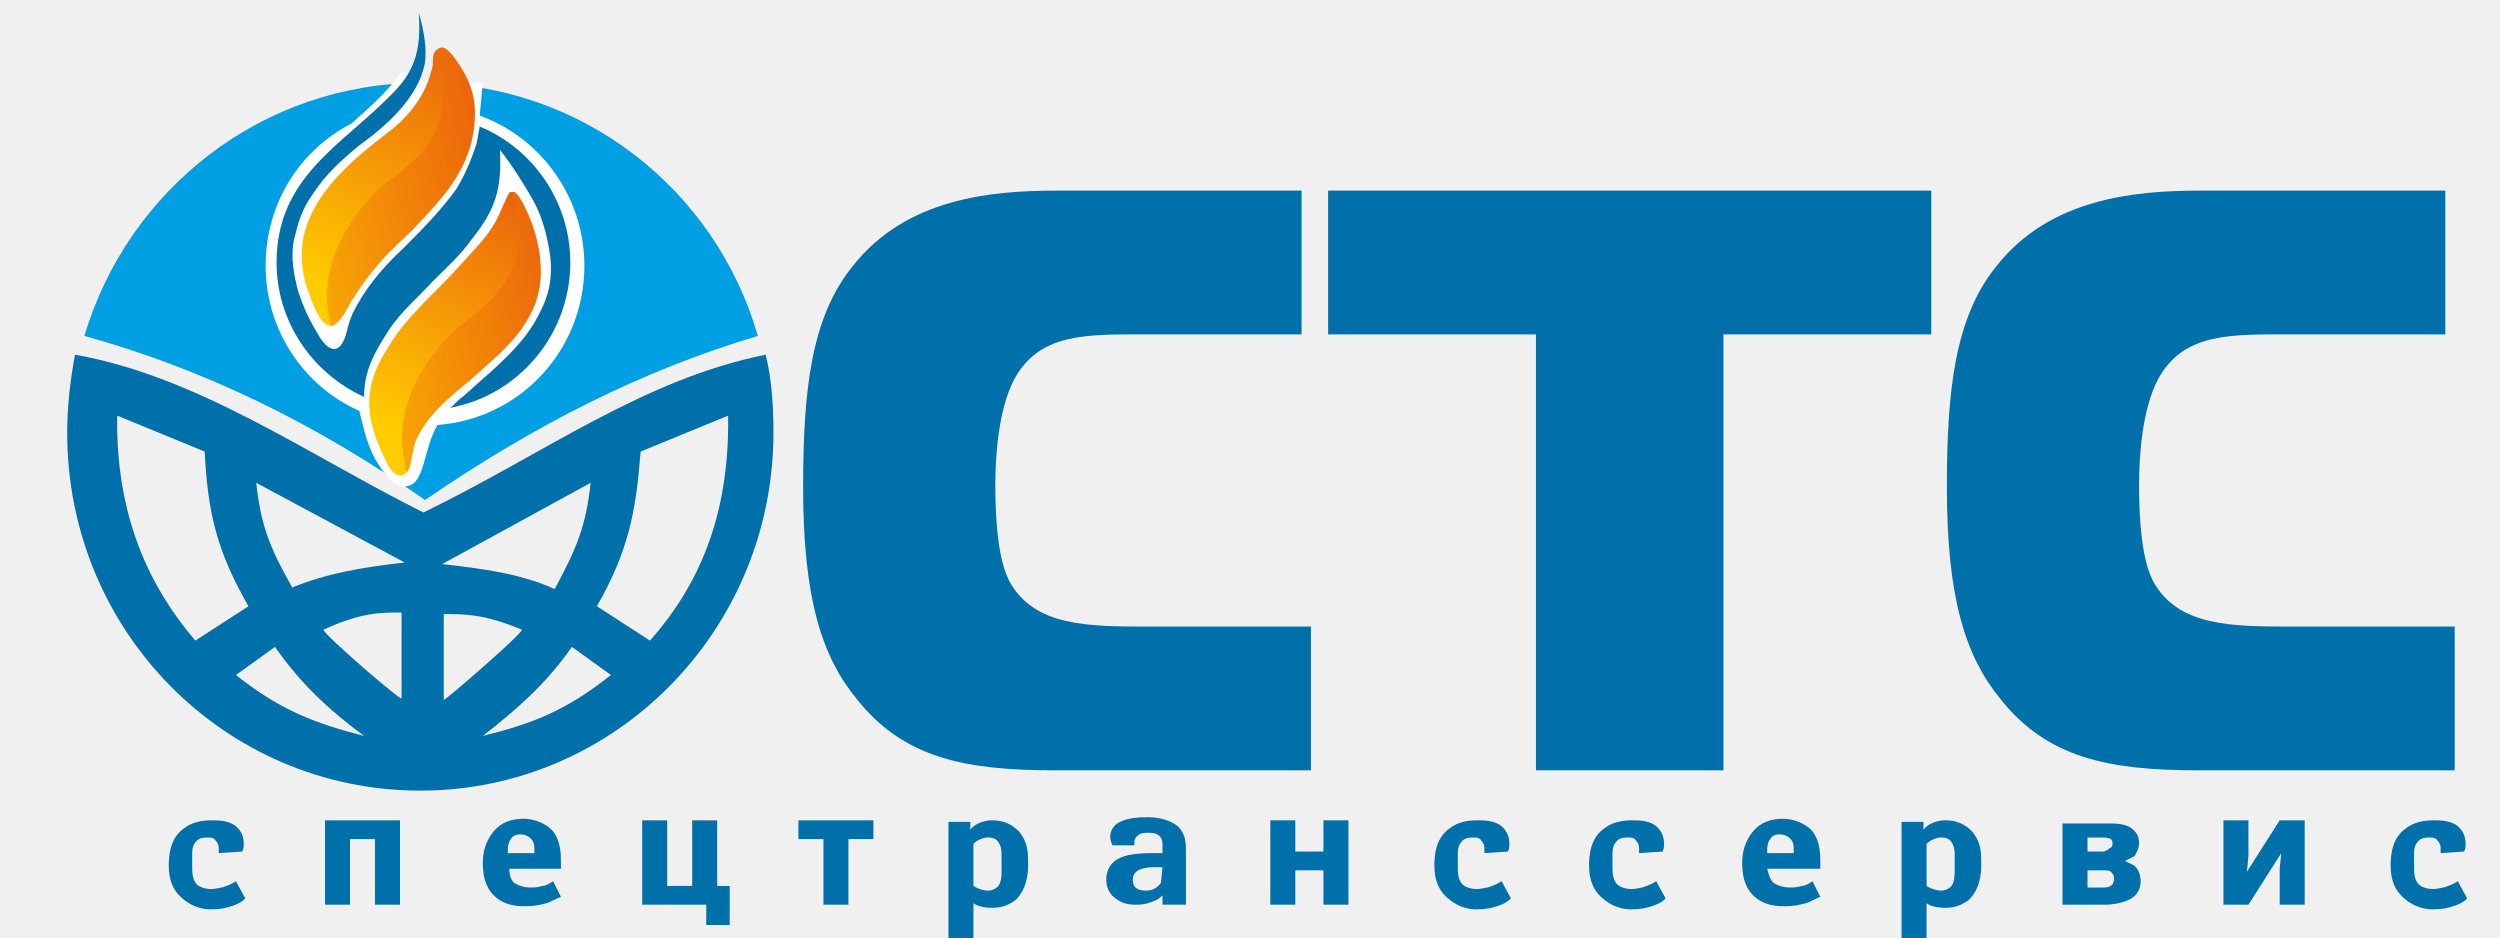
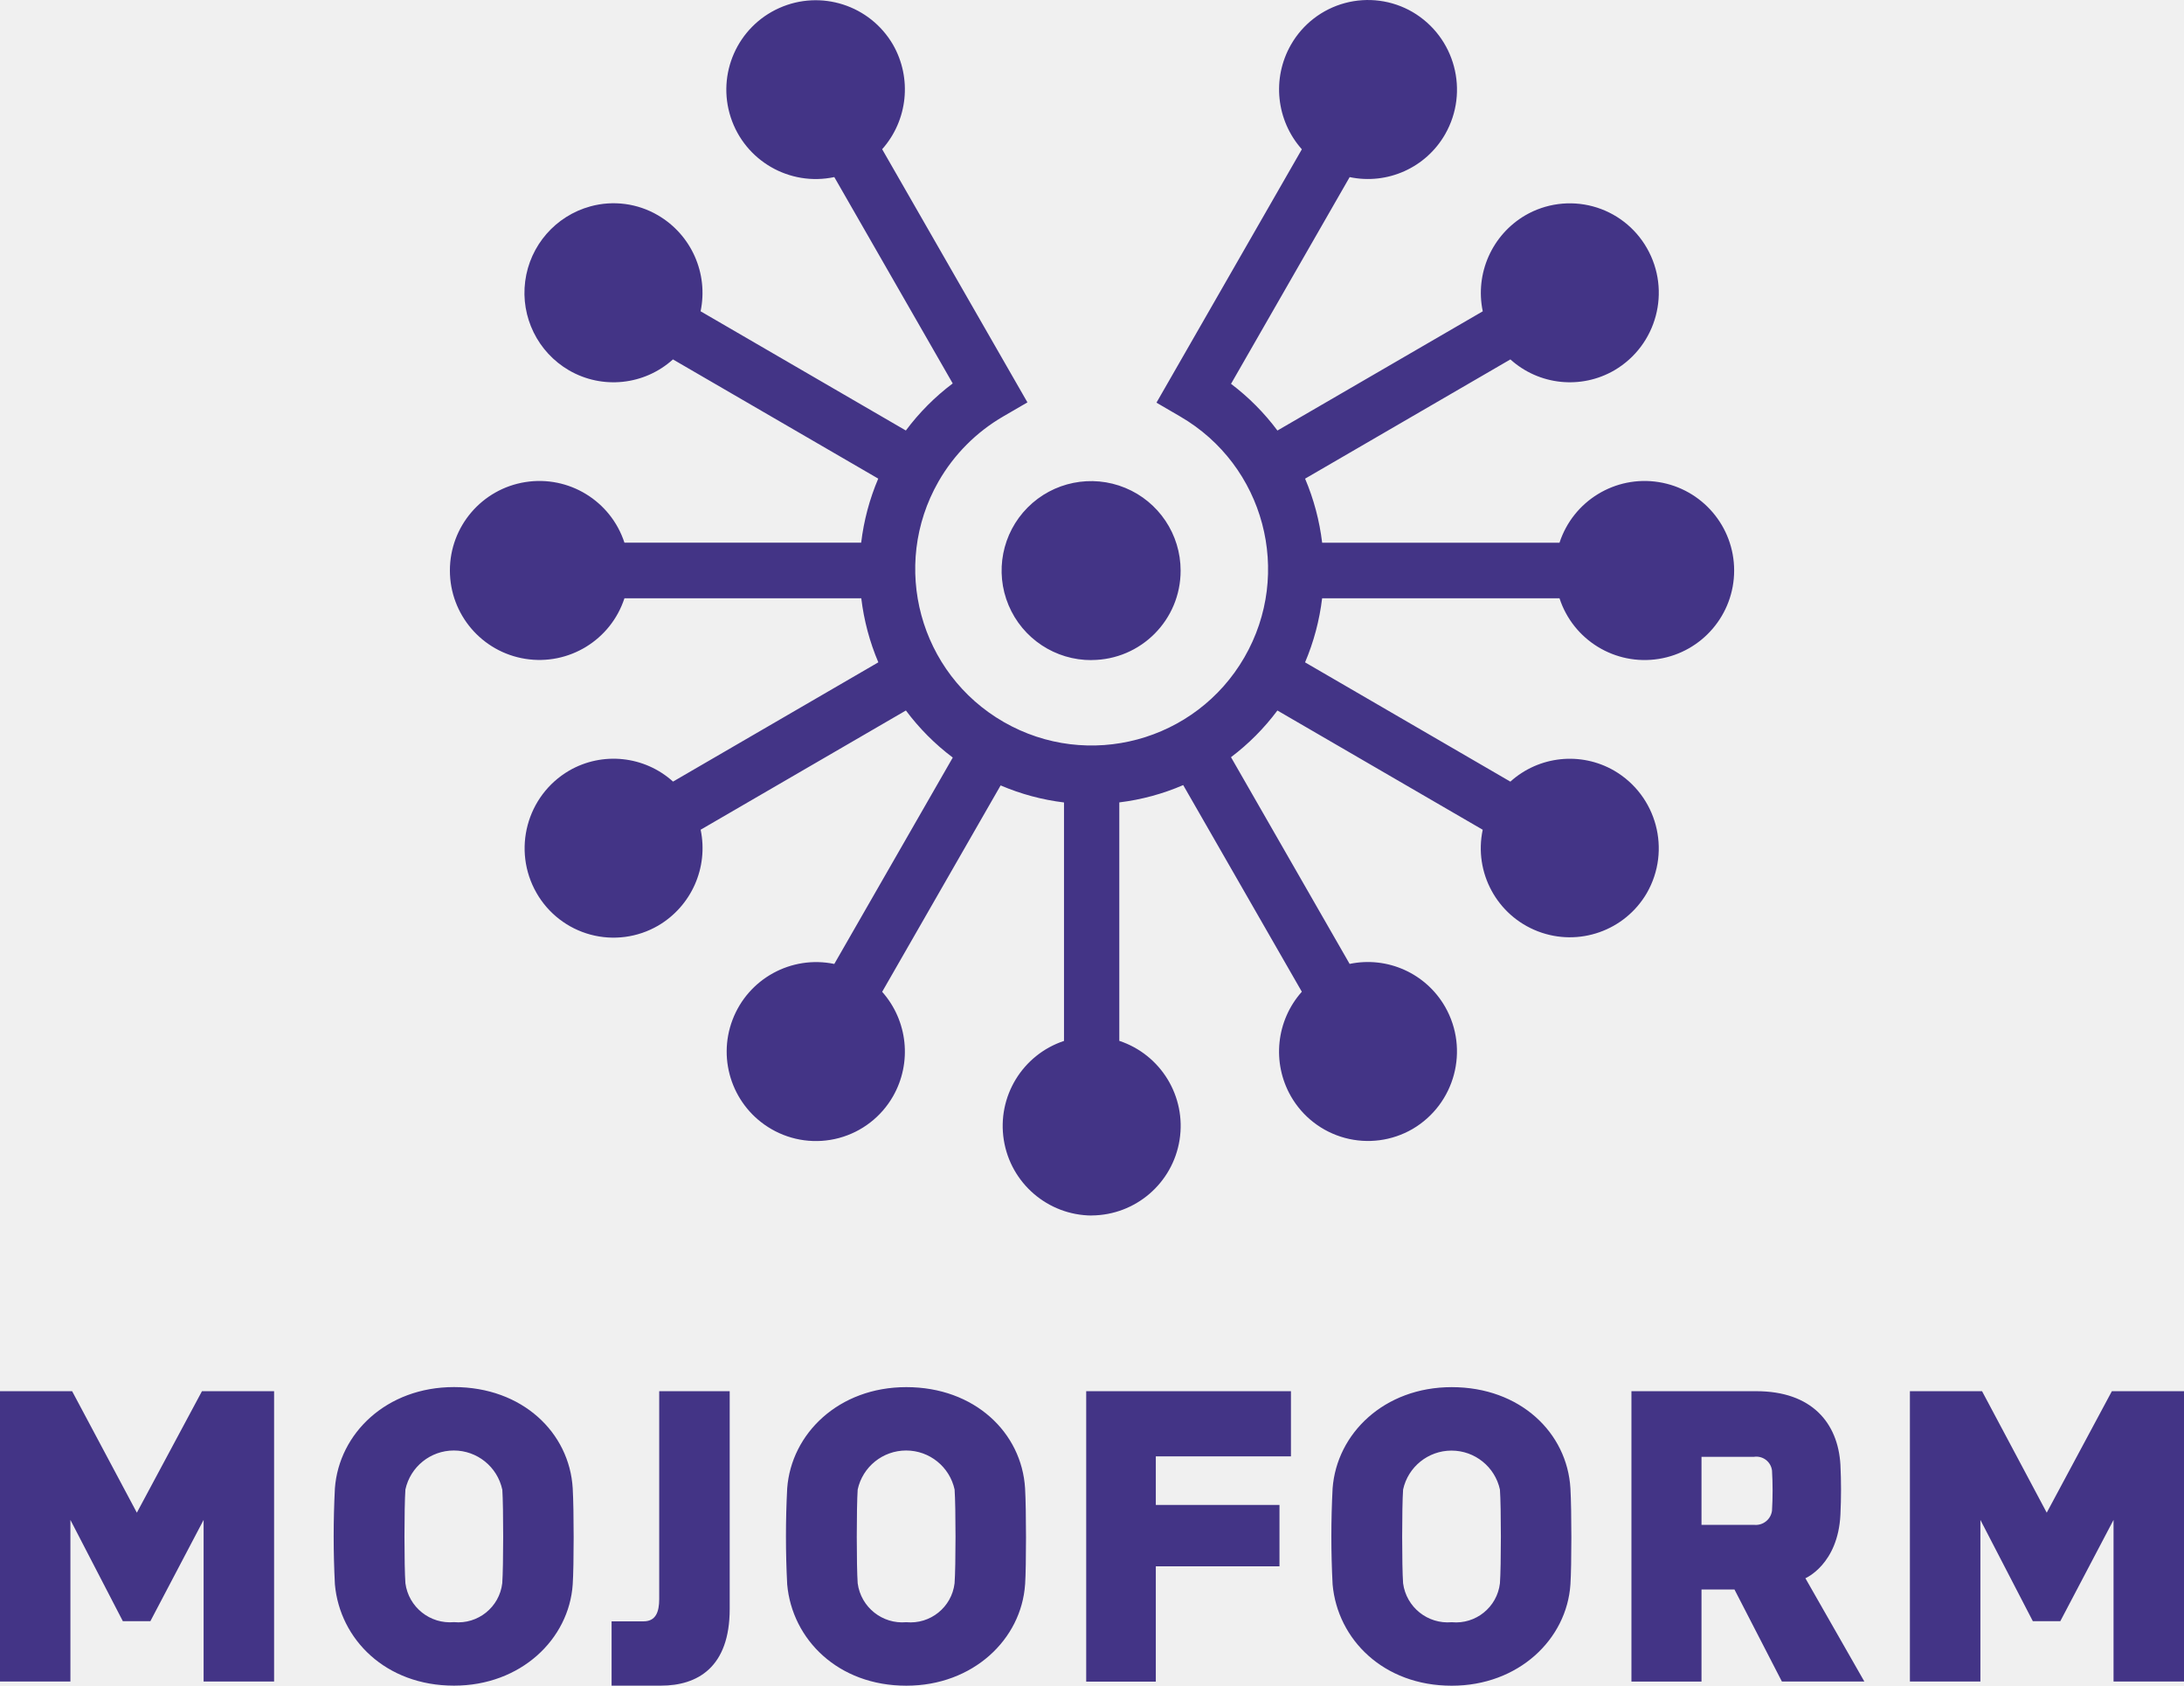
- <svg xmlns="http://www.w3.org/2000/svg" xmlns:xlink="http://www.w3.org/1999/xlink" version="1.1" id="Слой_1" x="0px" y="0px" viewBox="0 0 160 60" style="enable-background:new 0 0 160 60;" xml:space="preserve">
-   <style type="text/css">
- 	.st0{fill:#009FE3;}
- 	.st1{fill:#0070AA;}
- 	.st2{fill:#FFFFFF;}
- 	.st3{fill:url(#SVGID_1_);}
- 	.st4{clip-path:url(#SVGID_3_);}
- 	.st5{fill:url(#SVGID_4_);}
- 	.st6{fill:url(#SVGID_5_);}
- 	.st7{clip-path:url(#SVGID_7_);}
- 	.st8{fill:url(#SVGID_8_);}
- </style>
-   <path class="st0" d="M27,5.3c10.2,0,18.8,6.8,21.5,16.2c-7.4,2.2-14.3,5.7-21.3,10.5c-7-4.9-14.2-8.4-21.8-10.5  C8.2,12.1,16.8,5.3,27,5.3z" />
-   <path class="st1" d="M83.9,49.3v-9.2H73.6c-4,0-7.4,0-9-2.9c-0.3-0.6-0.9-2-0.9-6.2c0-1.8,0.2-4.8,1.2-6.7c1.6-3,4.6-2.9,8.5-2.9  h9.9v-9.2H67.6c-4.2,0-9.6,0.5-13,4.8c-2.7,3.3-3.2,8-3.2,14.2c0,7.1,1.2,10.8,3.4,13.5c3,3.8,6.9,4.6,12.7,4.6L83.9,49.3L83.9,49.3  z M110.3,49.3V21.4h13.3v-9.2H85v9.2h13.3v27.9H110.3L110.3,49.3z M157.1,49.3v-9.2h-10.3c-4,0-7.4,0-9-2.9c-0.3-0.6-0.9-2-0.9-6.2  c0-1.8,0.2-4.8,1.2-6.7c1.6-3,4.6-2.9,8.5-2.9h9.9v-9.2h-15.7c-4.2,0-9.6,0.5-13,4.8c-2.7,3.3-3.2,8-3.2,14.2  c0,7.1,1.2,10.8,3.4,13.5c3,3.8,6.9,4.6,12.7,4.6C140.7,49.3,157.1,49.3,157.1,49.3z" />
-   <path class="st1" d="M15.1,56.4c-0.3,0.2-0.6,0.3-0.9,0.4c-0.1,0-0.4,0.1-0.7,0.1s-0.7-0.1-0.9-0.3c-0.3-0.3-0.3-0.8-0.3-1.1v-0.8  c0-0.3,0-0.6,0.3-0.9c0.2-0.2,0.5-0.2,0.7-0.2s0.4,0,0.5,0.2C14,54,14,54.2,14,54.3s0,0.2,0,0.3l1.5-0.1c0.1-0.2,0.1-0.3,0.1-0.5  c0-0.5-0.2-0.9-0.6-1.2c-0.5-0.3-1-0.3-1.5-0.3s-1.2,0.1-1.7,0.5c-0.9,0.6-1,1.7-1,2.4c0,0.8,0.2,1.6,1,2.2c0.5,0.4,1.1,0.6,1.7,0.6  c0.6,0,1-0.1,1.3-0.2c0.3-0.1,0.6-0.2,0.9-0.5L15.1,56.4L15.1,56.4z M25.6,52.5h-4.8v5.4h1.6v-4.2H24v4.2h1.6V52.5L25.6,52.5z   M32.5,55.6h3.4V55c0-1-0.3-1.6-0.6-1.9c-0.4-0.4-1.1-0.7-1.8-0.7s-1.4,0.2-1.9,0.8c-0.5,0.6-0.7,1.3-0.7,2s0.1,1.5,0.7,2.1  c0.7,0.7,1.6,0.7,2.1,0.7s0.9-0.1,1.3-0.2c0.3-0.1,0.6-0.3,0.9-0.4l-0.5-1c-0.3,0.2-0.5,0.3-0.7,0.3c-0.3,0.1-0.5,0.1-0.8,0.1  s-0.7-0.1-1-0.3c-0.2-0.2-0.3-0.5-0.3-0.8v-0.1H32.5z M32.5,54.6v-0.2c0-0.4,0.1-0.6,0.2-0.7c0.1-0.2,0.3-0.3,0.6-0.3  c0.4,0,0.6,0.2,0.7,0.3c0.2,0.2,0.2,0.5,0.2,0.7v0.2H32.5L32.5,54.6z M44.3,52.5v4.2h-1.6v-4.2h-1.6v5.4h4.1v1.3h1.5v-2.5h-0.8v-4.2  H44.3L44.3,52.5z M51.1,52.5v1.2h1.6v4.2h1.6v-4.2h1.6v-1.2H51.1L51.1,52.5z M62.3,60.3v-2.5c0.1,0.1,0.5,0.3,1.2,0.3  c0.8,0,1.2-0.3,1.5-0.5c0.7-0.7,0.8-1.6,0.8-2.3s0-1.4-0.6-2.1c-0.4-0.4-0.9-0.7-1.7-0.7c-0.5,0-1.1,0.2-1.4,0.6v-0.5h-1.4v7.7H62.3  L62.3,60.3z M62.3,54c0.2-0.2,0.6-0.4,0.9-0.4c0.2,0,0.5,0,0.7,0.3c0.2,0.3,0.2,0.6,0.2,0.9v0.9c0,0.3,0,0.7-0.2,1  c-0.1,0.1-0.3,0.3-0.7,0.3c-0.2,0-0.6-0.1-0.9-0.3L62.3,54L62.3,54z M74.4,57.9h1.5v-3.4c0-0.5,0-1.1-0.5-1.6  c-0.6-0.5-1.4-0.6-2-0.6c-1.3,0-1.7,0.3-1.9,0.4c-0.4,0.3-0.6,0.8-0.3,1.4h1.4c0,0,0-0.1,0-0.2c0-0.3,0.2-0.4,0.3-0.5  c0.2-0.1,0.4-0.1,0.6-0.1s0.5,0,0.7,0.2s0.2,0.4,0.2,0.6v0.5h-0.6c-0.4,0-1.5,0-2.1,0.3c-0.7,0.3-0.9,0.9-0.9,1.4  c0,0.6,0.3,1,0.6,1.2c0.5,0.4,1,0.4,1.4,0.4s0.8-0.1,1.2-0.3c0.2-0.1,0.3-0.2,0.4-0.3l0,0L74.4,57.9L74.4,57.9z M74.3,56.5  c-0.3,0.4-0.6,0.5-1,0.5c-0.6,0-0.8-0.3-0.8-0.7c0-0.7,0.8-0.8,1.4-0.8h0.5L74.3,56.5L74.3,56.5z M86.3,52.5h-1.6v2h-1.8v-2h-1.6  v5.4h1.6v-2.2h1.8v2.2h1.6V52.5L86.3,52.5z M96.1,56.4c-0.3,0.2-0.6,0.3-0.9,0.4c-0.1,0-0.4,0.1-0.7,0.1c-0.3,0-0.7-0.1-0.9-0.3  c-0.3-0.3-0.3-0.8-0.3-1.1v-0.8c0-0.3,0-0.6,0.3-0.9c0.2-0.2,0.5-0.2,0.7-0.2s0.4,0,0.5,0.2C95,54,95,54.2,95,54.3s0,0.2,0,0.3  l1.5-0.1c0.1-0.2,0.1-0.3,0.1-0.5c0-0.5-0.2-0.9-0.6-1.2c-0.5-0.3-1-0.3-1.5-0.3s-1.2,0.1-1.7,0.5c-0.9,0.6-1,1.7-1,2.4  c0,0.8,0.2,1.6,1,2.2c0.5,0.4,1.1,0.6,1.7,0.6s1-0.1,1.3-0.2c0.3-0.1,0.6-0.2,0.9-0.5L96.1,56.4L96.1,56.4z M106,56.4  c-0.3,0.2-0.6,0.3-0.9,0.4c-0.1,0-0.4,0.1-0.7,0.1c-0.3,0-0.7-0.1-0.9-0.3c-0.3-0.3-0.3-0.8-0.3-1.1v-0.8c0-0.3,0-0.6,0.3-0.9  c0.2-0.2,0.5-0.2,0.7-0.2s0.4,0,0.5,0.2c0.2,0.2,0.2,0.4,0.2,0.5s0,0.2,0,0.3l1.5-0.1c0.1-0.2,0.1-0.3,0.1-0.5  c0-0.5-0.2-0.9-0.6-1.2c-0.5-0.3-1-0.3-1.5-0.3s-1.2,0.1-1.7,0.5c-0.9,0.6-1,1.7-1,2.4c0,0.8,0.2,1.6,1,2.2c0.5,0.4,1.1,0.6,1.7,0.6  s1-0.1,1.3-0.2c0.3-0.1,0.6-0.2,0.9-0.5L106,56.4L106,56.4z M113.1,55.6h3.4V55c0-1-0.3-1.6-0.6-1.9c-0.4-0.4-1.1-0.7-1.8-0.7  c-0.7,0-1.4,0.2-1.9,0.8s-0.7,1.3-0.7,2s0.1,1.5,0.7,2.1c0.7,0.7,1.6,0.7,2.1,0.7s0.9-0.1,1.3-0.2c0.3-0.1,0.6-0.3,0.9-0.4l-0.5-1  c-0.3,0.2-0.5,0.3-0.7,0.3c-0.3,0.1-0.5,0.1-0.8,0.1s-0.7-0.1-1-0.3C113.3,56.3,113.2,56,113.1,55.6L113.1,55.6L113.1,55.6z   M113.1,54.6v-0.2c0-0.4,0.1-0.6,0.2-0.7c0.1-0.2,0.3-0.3,0.6-0.3c0.4,0,0.6,0.2,0.7,0.3c0.2,0.2,0.2,0.5,0.2,0.7v0.2H113.1  L113.1,54.6z M123.3,60.3v-2.5c0.1,0.1,0.5,0.3,1.2,0.3c0.8,0,1.2-0.3,1.5-0.5c0.7-0.7,0.8-1.6,0.8-2.3s0-1.4-0.6-2.1  c-0.4-0.4-0.9-0.7-1.7-0.7c-0.5,0-1.1,0.2-1.4,0.6v-0.5h-1.4v7.7H123.3L123.3,60.3z M123.3,54c0.2-0.2,0.6-0.4,0.9-0.4  c0.2,0,0.5,0,0.7,0.3s0.2,0.6,0.2,0.9v0.9c0,0.3,0,0.7-0.2,1c-0.1,0.1-0.3,0.3-0.7,0.3c-0.2,0-0.6-0.1-0.9-0.3V54L123.3,54z   M132,57.9h2.7c0.5,0,1.2-0.1,1.7-0.4c0.5-0.3,0.6-0.8,0.6-1.1c0-0.5-0.2-0.8-0.4-1c-0.2-0.1-0.4-0.2-0.6-0.3l0,0  c0.2-0.1,0.4-0.2,0.6-0.3c0.2-0.3,0.3-0.6,0.3-0.8c0-0.4-0.1-0.7-0.5-1s-1.1-0.3-1.5-0.3H132V57.9L132,57.9z M133.6,53.6h1  c0.1,0,0.3,0,0.5,0.1c0.1,0.1,0.1,0.2,0.1,0.3s0,0.2-0.2,0.3c-0.1,0.1-0.3,0.2-0.4,0.2h-1L133.6,53.6L133.6,53.6z M133.6,55.7h1  c0.2,0,0.4,0,0.5,0.1s0.2,0.2,0.2,0.4c0,0.1,0,0.2-0.1,0.4c-0.2,0.2-0.4,0.2-0.6,0.2h-1L133.6,55.7L133.6,55.7z M147.5,52.5h-1.6  l-2.1,3.3l0,0l0.1-1v-2.3h-1.6v5.4h1.6l2.1-3.3l0,0l-0.1,1v2.3h1.6V52.5L147.5,52.5z M157.3,56.4c-0.3,0.2-0.6,0.3-0.9,0.4  c-0.1,0-0.4,0.1-0.7,0.1s-0.7-0.1-0.9-0.3c-0.3-0.3-0.3-0.8-0.3-1.1v-0.8c0-0.3,0-0.6,0.3-0.9c0.2-0.2,0.5-0.2,0.7-0.2  s0.4,0,0.5,0.2c0.2,0.2,0.2,0.4,0.2,0.5s0,0.2,0,0.3l1.5-0.1c0.1-0.2,0.1-0.3,0.1-0.5c0-0.5-0.2-0.9-0.6-1.2c-0.5-0.3-1-0.3-1.5-0.3  s-1.2,0.1-1.7,0.5c-0.9,0.6-1,1.7-1,2.4c0,0.8,0.2,1.6,1,2.2c0.5,0.4,1.1,0.6,1.7,0.6c0.6,0,1-0.1,1.3-0.2c0.3-0.1,0.6-0.2,0.9-0.5  L157.3,56.4z" />
-   <path class="st1" d="M49,22.7c0.4,1.6,0.5,3.3,0.5,5c0,12.6-10.1,22.9-22.6,22.9S4.3,40.4,4.3,27.7c0-1.7,0.2-3.4,0.5-5  c7.9,1.4,14.9,6.4,22.3,10.1C34.9,29,41.1,24.3,49,22.7L49,22.7z M15.1,43.2c2.9,2.3,5.1,3.1,8.2,3.9c-2.3-1.7-4.1-3.4-5.7-5.7  L15.1,43.2L15.1,43.2z M39.1,43.2l-2.5-1.8c-1.6,2.3-3.4,3.9-5.7,5.7C34.1,46.3,36.2,45.5,39.1,43.2L39.1,43.2z M33.4,40.3  c-2.4-1-3.6-1-5-1v5.5C28.4,44.9,33.4,40.6,33.4,40.3L33.4,40.3z M20.7,40.3c0,0.3,5,4.6,5,4.4v-5.5C24.3,39.2,23.1,39.2,20.7,40.3  L20.7,40.3z M16.4,30.9c0.3,2.8,0.9,4.2,2.3,6.7c2.2-0.9,4.5-1.3,7.2-1.6L16.4,30.9L16.4,30.9z M37.8,30.9l-9.5,5.2  c2.6,0.3,5,0.6,7.2,1.6C36.9,35.1,37.5,33.7,37.8,30.9L37.8,30.9z M46.6,26.6L41,28.9c-0.3,3.9-0.8,6.4-2.8,9.9l3.4,2.2  C44.6,37.6,46.7,33.2,46.6,26.6L46.6,26.6z M7.5,26.6c-0.1,6.5,2.1,11,5,14.4l3.4-2.2c-2-3.5-2.6-5.9-2.8-9.9L7.5,26.6z" />
-   <path class="st2" d="M30.7,7.4c3.9,1.4,6.7,5.2,6.7,9.6c0,5.4-4.1,9.8-9.4,10.2c-0.9,1.5-0.8,3.7-1.9,3.9c-0.3,0.1-0.7,0.1-1.2-0.5  c-1.2-1.3-1.5-2.6-1.9-4.3c-3.6-1.6-6-5.2-6-9.3c0-4,2.2-7.4,5.5-9.1c1.1-1,2.2-1.9,3.1-3.2c0.9-0.1,0.8,0.5,1.8,0.5  c1.2,0,2.3,0.1,3.5,0.1L30.7,7.4z" />
-   <g>
-     <path class="st1" d="M26.8,0.8C27,3.4,26.4,4.7,25.1,6c-3.2,3.3-7.4,5.3-7.4,10.8c0,3.8,2.3,7.1,5.6,8.6c0-1.7,0.7-2.9,1.6-4.3   c0.8-1.2,1.9-2.1,2.8-3.1c0.9-0.9,1.8-1.7,2.5-2.7c1.6-2,1.9-3.3,1.8-5.7c0.8,1,1.4,2,2,3c0.7,1.2,1,2.4,1.2,3.7   c0.2,1.5-0.1,2.7-0.7,3.8c-0.8,1.6-2,2.7-3.2,3.8c-0.6,0.5-1.1,1-1.7,1.5c-0.3,0.2-0.5,0.5-0.8,0.7c4.4-0.8,7.7-4.7,7.7-9.3   c0-3.9-2.4-7.3-5.8-8.7l-0.2,1.1c-0.4,1.2-0.8,2.1-1.3,2.9c-1,1.4-2.2,2.6-3.4,3.8c-1.5,1.4-2.5,2.7-3.2,4.1   c-0.2,0.4-0.3,0.8-0.4,1.2c-0.4,1.6-1.2,1.4-1.9,0.1c-0.5-0.8-0.9-1.7-1.2-2.6c-0.3-1.1-0.5-2.2-0.3-3.3c0.3-1.2,0.5-2,1.3-3.1   c0.8-1.2,1.8-2.1,2.9-3C24.8,8,26.8,6.2,27.2,4C27.3,3.2,27.2,2.2,26.8,0.8z" />
-     <linearGradient id="SVGID_1_" gradientUnits="userSpaceOnUse" x1="29.33" y1="60.09" x2="21.822" y2="43.228" gradientTransform="matrix(1 0 0 -1 0 62)">
-       <stop offset="0" style="stop-color:#EA5B0C" />
-       <stop offset="1" style="stop-color:#FFCC00" />
-     </linearGradient>
-     <path class="st3" d="M27.7,4.2c-0.1,0.4-0.2,0.7-0.3,1c-0.5,1.3-1.4,2.4-2.6,3.3c-1.7,1.3-3,2.4-4.1,3.9c-1.2,1.7-1.6,3.3-1.3,5   c0.1,0.8,0.4,1.4,0.6,2c0.8,1.9,1.4,1.9,2.3,0.2c0.1-0.2,0.2-0.4,0.3-0.5c0.5-0.8,1-1.5,1.7-2.3c0.6-0.7,1.4-1.4,2.2-2.2   c1.6-1.7,3.4-3.5,3.8-6.2c0.3-2.1-0.2-3.3-1.3-4.8C28.5,3,28.3,3,28.1,3.1C27.7,3.3,27.7,3.6,27.7,4.2z" />
-     <g>
-       <g>
-         <defs>
-           <path id="SVGID_2_" d="M27.7,4.2c-0.1,0.4-0.2,0.7-0.3,1c-0.5,1.3-1.4,2.4-2.6,3.3c-1.7,1.3-3,2.4-4.1,3.9      c-1.2,1.7-1.6,3.3-1.3,5c0.1,0.8,0.4,1.4,0.6,2c0.8,1.9,1.4,1.9,2.3,0.2c0.1-0.2,0.2-0.4,0.3-0.5c0.5-0.8,1-1.5,1.7-2.3      c0.6-0.7,1.4-1.4,2.2-2.2c1.6-1.7,3.4-3.5,3.8-6.2c0.3-2.1-0.2-3.3-1.3-4.8C28.5,3,28.3,3,28.1,3.1C27.7,3.3,27.7,3.6,27.7,4.2z      " />
-         </defs>
-         <clipPath id="SVGID_3_">
-           <use xlink:href="#SVGID_2_" style="overflow:visible;" />
-         </clipPath>
-         <g class="st4">
-           <linearGradient id="SVGID_4_" gradientUnits="userSpaceOnUse" x1="33.572" y1="50.625" x2="12.546" y2="45.383" gradientTransform="matrix(1 0 0 -1 0 62)">
-             <stop offset="0" style="stop-color:#EA5B0C" />
-             <stop offset="1" style="stop-color:#FFCC00" />
-           </linearGradient>
-           <path class="st5" d="M27.6,2.1c0.9,4,1.7,6.3-2.5,9.3c-2.7,2-4.6,5.6-4.1,8.5c0.3,2,0.7,3.4,1.9,4.9c-0.1-1.4,0.6-2.3,1.2-3.6      c0.7-1.5,1.8-2.4,3.4-3.9c1.3-1.1,2.5-2.3,3.4-3.6c0.7-1.1,1.2-2.3,1.2-3.9C32.1,7.8,30.4,2.5,27.6,2.1z" />
-         </g>
-       </g>
-     </g>
-     <linearGradient id="SVGID_5_" gradientUnits="userSpaceOnUse" x1="33.718" y1="50.684" x2="26.288" y2="33.996" gradientTransform="matrix(1 0 0 -1 0 62)">
-       <stop offset="0" style="stop-color:#EA5B0C" />
-       <stop offset="1" style="stop-color:#FFCC00" />
-     </linearGradient>
-     <path class="st6" d="M32,13.6c-0.3,0.7-0.7,1.3-1.3,2c-0.9,1-1.8,2-2.7,2.9c-1.3,1.3-2.4,2.4-3.2,3.8c-1.1,1.7-1.3,3-1.1,4.4   c0.1,0.6,0.3,1.2,0.5,1.7s0.4,0.9,0.6,1.3c0.6,1.2,1.4,0.8,1.5-0.2c0.1-0.5,0.2-1.1,0.4-1.5c0.7-1.4,1.7-2.3,3.3-3.6   c1.2-1.1,2.5-2.1,3.4-3.4c0.7-1,1.2-2.1,1.2-3.6c0-1.3-0.3-2.6-0.9-3.9c-0.7-1.5-0.9-1.2-1-1.2C32.6,12.2,32.5,12.5,32,13.6z" />
-     <g>
-       <g>
-         <defs>
-           <path id="SVGID_6_" d="M32,13.6c-0.3,0.7-0.7,1.3-1.3,2c-0.9,1-1.8,2-2.7,2.9c-1.3,1.3-2.4,2.4-3.2,3.8c-1.1,1.7-1.3,3-1.1,4.4      c0.1,0.6,0.3,1.2,0.5,1.7s0.4,0.9,0.6,1.3c0.6,1.2,1.4,0.8,1.5-0.2c0.1-0.5,0.2-1.1,0.4-1.5c0.7-1.4,1.7-2.3,3.3-3.6      c1.2-1.1,2.5-2.1,3.4-3.4c0.7-1,1.2-2.1,1.2-3.6c0-1.3-0.3-2.6-0.9-3.9c-0.7-1.5-0.9-1.2-1-1.2C32.6,12.2,32.5,12.5,32,13.6z" />
-         </defs>
-         <clipPath id="SVGID_7_">
-           <use xlink:href="#SVGID_6_" style="overflow:visible;" />
-         </clipPath>
-         <g class="st7">
-           <linearGradient id="SVGID_8_" gradientUnits="userSpaceOnUse" x1="38.286" y1="41.578" x2="17.292" y2="36.344" gradientTransform="matrix(1 0 0 -1 0 62)">
-             <stop offset="0" style="stop-color:#EA5B0C" />
-             <stop offset="1" style="stop-color:#FFCC00" />
-           </linearGradient>
-           <path class="st8" d="M32.6,11c0.9,4,1.4,6.4-2.7,9.5c-2.7,2-4.6,5.6-4.1,8.5c0.3,2,0.7,3.4,1.9,4.9c-0.1-1.4,0.6-2.3,1.2-3.6      c0.7-1.5,1.8-2.4,3.4-3.9c1.3-1.1,2.5-2.3,3.4-3.6c0.7-1.1,1.2-2.3,1.2-3.9C36.9,16.8,33.9,13.3,32.6,11z" />
-         </g>
-       </g>
-     </g>
-   </g>
+ <svg xmlns="http://www.w3.org/2000/svg" width="160" height="123.5" viewBox="0 0 160 123.5">
+   <defs>
+     <style>
+       .cls-1 {
+         fill: #433486;
+         fill-rule: evenodd;
+       }
+     </style>
+   </defs>
+   <path id="logo" class="cls-1" d="M211.08,673.69h-5.164V661.852l-3.9,7.42H200l-3.842-7.42V673.69H191V652.422h5.284l4.742,8.9,4.77-8.9h5.284V673.69Zm139.92,0h-5.162V661.852l-3.9,7.42h-2.012l-3.842-7.42V673.69H330.92V652.422h5.285l4.739,8.9,4.772-8.9H351V673.69Zm-118.043-7.111c-0.273,4.011-3.8,7.415-8.695,7.415-5.012,0-8.366-3.4-8.727-7.415a68.951,68.951,0,0,1,0-7.046c0.3-4.012,3.773-7.413,8.727-7.413,5.011,0,8.453,3.34,8.695,7.413C233.049,661.143,233.049,665.185,232.957,666.579Zm-5.162-6.956a3.631,3.631,0,0,0-7.095,0c-0.092,1.307-.092,5.621,0,6.869a3.3,3.3,0,0,0,3.562,2.85,3.247,3.247,0,0,0,3.533-2.85C227.885,665.244,227.885,660.93,227.8,659.623Zm8.01,9.66h2.34c0.907,0,1.149-.7,1.149-1.64V652.422h5.164v15.951c0,4.281-2.355,5.621-5.043,5.621h-3.61v-4.711Zm30.292-2.7c-0.271,4.011-3.805,7.415-8.7,7.415-5.012,0-8.366-3.4-8.727-7.415a67.823,67.823,0,0,1,0-7.046c0.3-4.012,3.773-7.413,8.727-7.413,5.009,0,8.456,3.34,8.7,7.413C266.188,661.143,266.188,665.185,266.1,666.579Zm-5.163-6.956a3.633,3.633,0,0,0-7.1,0c-0.089,1.307-.089,5.621,0,6.869a3.3,3.3,0,0,0,3.565,2.85,3.249,3.249,0,0,0,3.533-2.85C261.024,665.244,261.024,660.93,260.934,659.623Zm24.641-7.2v4.771h-9.9v3.555h9.06v4.5h-9.06v8.446h-5.1V652.422h15.007Zm20.474,14.157c-0.269,4.011-3.8,7.415-8.695,7.415-5.012,0-8.365-3.4-8.727-7.415a67.823,67.823,0,0,1,0-7.046c0.3-4.012,3.776-7.413,8.727-7.413,5.014,0,8.456,3.34,8.695,7.413C306.141,661.143,306.141,665.185,306.049,666.579Zm-5.164-6.956a3.631,3.631,0,0,0-7.094,0c-0.091,1.307-.091,5.621,0,6.869a3.3,3.3,0,0,0,3.563,2.85,3.244,3.244,0,0,0,3.531-2.85C300.977,665.244,300.977,660.93,300.885,659.623Zm17.183,7.323h-2.416v6.744h-5.133V652.422h9.151c4.046,0,5.978,2.31,6.159,5.381,0.06,1.273.06,2.366,0,3.673-0.181,3.645-2.566,4.649-2.566,4.649l4.319,7.565h-6.041Zm2.749-8.72a1.156,1.156,0,0,0-1.328-1h-3.837v4.981h3.837a1.2,1.2,0,0,0,1.328-1.032A24.941,24.941,0,0,0,320.817,658.226Zm-49.842-18.679a6.564,6.564,0,0,1-2.026-12.792v-17.47a17.011,17.011,0,0,1-4.643-1.249l-8.679,15.121a6.6,6.6,0,0,1,.794,7.659,6.505,6.505,0,0,1-8.905,2.4h0a6.557,6.557,0,0,1,4.605-12.1L260.8,606a17.074,17.074,0,0,1-3.433-3.448l-15.038,8.735a6.583,6.583,0,0,1-3.123,7.033,6.5,6.5,0,0,1-8.9-2.4,6.59,6.59,0,0,1,2.384-8.959,6.505,6.505,0,0,1,7.617.8l15.04-8.738a17.243,17.243,0,0,1-1.25-4.693H236.747a6.556,6.556,0,1,1,0-4.073H254.09a17.174,17.174,0,0,1,1.25-4.692l-15.04-8.734a6.5,6.5,0,0,1-7.616.8,6.569,6.569,0,0,1,1.573-12.013,6.432,6.432,0,0,1,4.945.654,6.581,6.581,0,0,1,3.123,7.033l15.038,8.735a17.13,17.13,0,0,1,3.433-3.449l-8.675-15.118a6.549,6.549,0,1,1,4.3-9.7,6.6,6.6,0,0,1-.794,7.659l10.643,18.547L264.513,581a12.977,12.977,0,0,0-4.76,4.78,12.924,12.924,0,1,0,17.716-4.762L275.723,580l10.651-18.562a6.6,6.6,0,0,1-.8-7.659,6.5,6.5,0,0,1,8.908-2.4,6.591,6.591,0,0,1,2.387,8.958,6.517,6.517,0,0,1-6.993,3.138l-8.691,15.146a17.116,17.116,0,0,1,3.4,3.421l15.042-8.735a6.588,6.588,0,0,1,3.118-7.033,6.5,6.5,0,0,1,8.906,2.4,6.586,6.586,0,0,1-2.385,8.957,6.5,6.5,0,0,1-7.615-.8l-15.04,8.737a17.282,17.282,0,0,1,1.25,4.692H305.25a6.559,6.559,0,1,1,0,4.073H287.859a17.279,17.279,0,0,1-1.25,4.693l15.04,8.738a6.5,6.5,0,0,1,7.613-.8,6.587,6.587,0,0,1,2.387,8.959,6.526,6.526,0,0,1-12.025-4.634l-15.041-8.736a17.032,17.032,0,0,1-3.4,3.42l8.691,15.145a6.523,6.523,0,0,1,6.993,3.139,6.59,6.59,0,0,1-2.387,8.958h0a6.508,6.508,0,0,1-8.908-2.4,6.6,6.6,0,0,1,.8-7.659l-8.691-15.139A16.978,16.978,0,0,1,273,609.285v17.47A6.563,6.563,0,0,1,270.975,639.547Zm0-40.691a6.557,6.557,0,1,1,6.517-6.557A6.543,6.543,0,0,1,270.975,598.856Z" transform="translate(-191 -550.5)" />
</svg>
